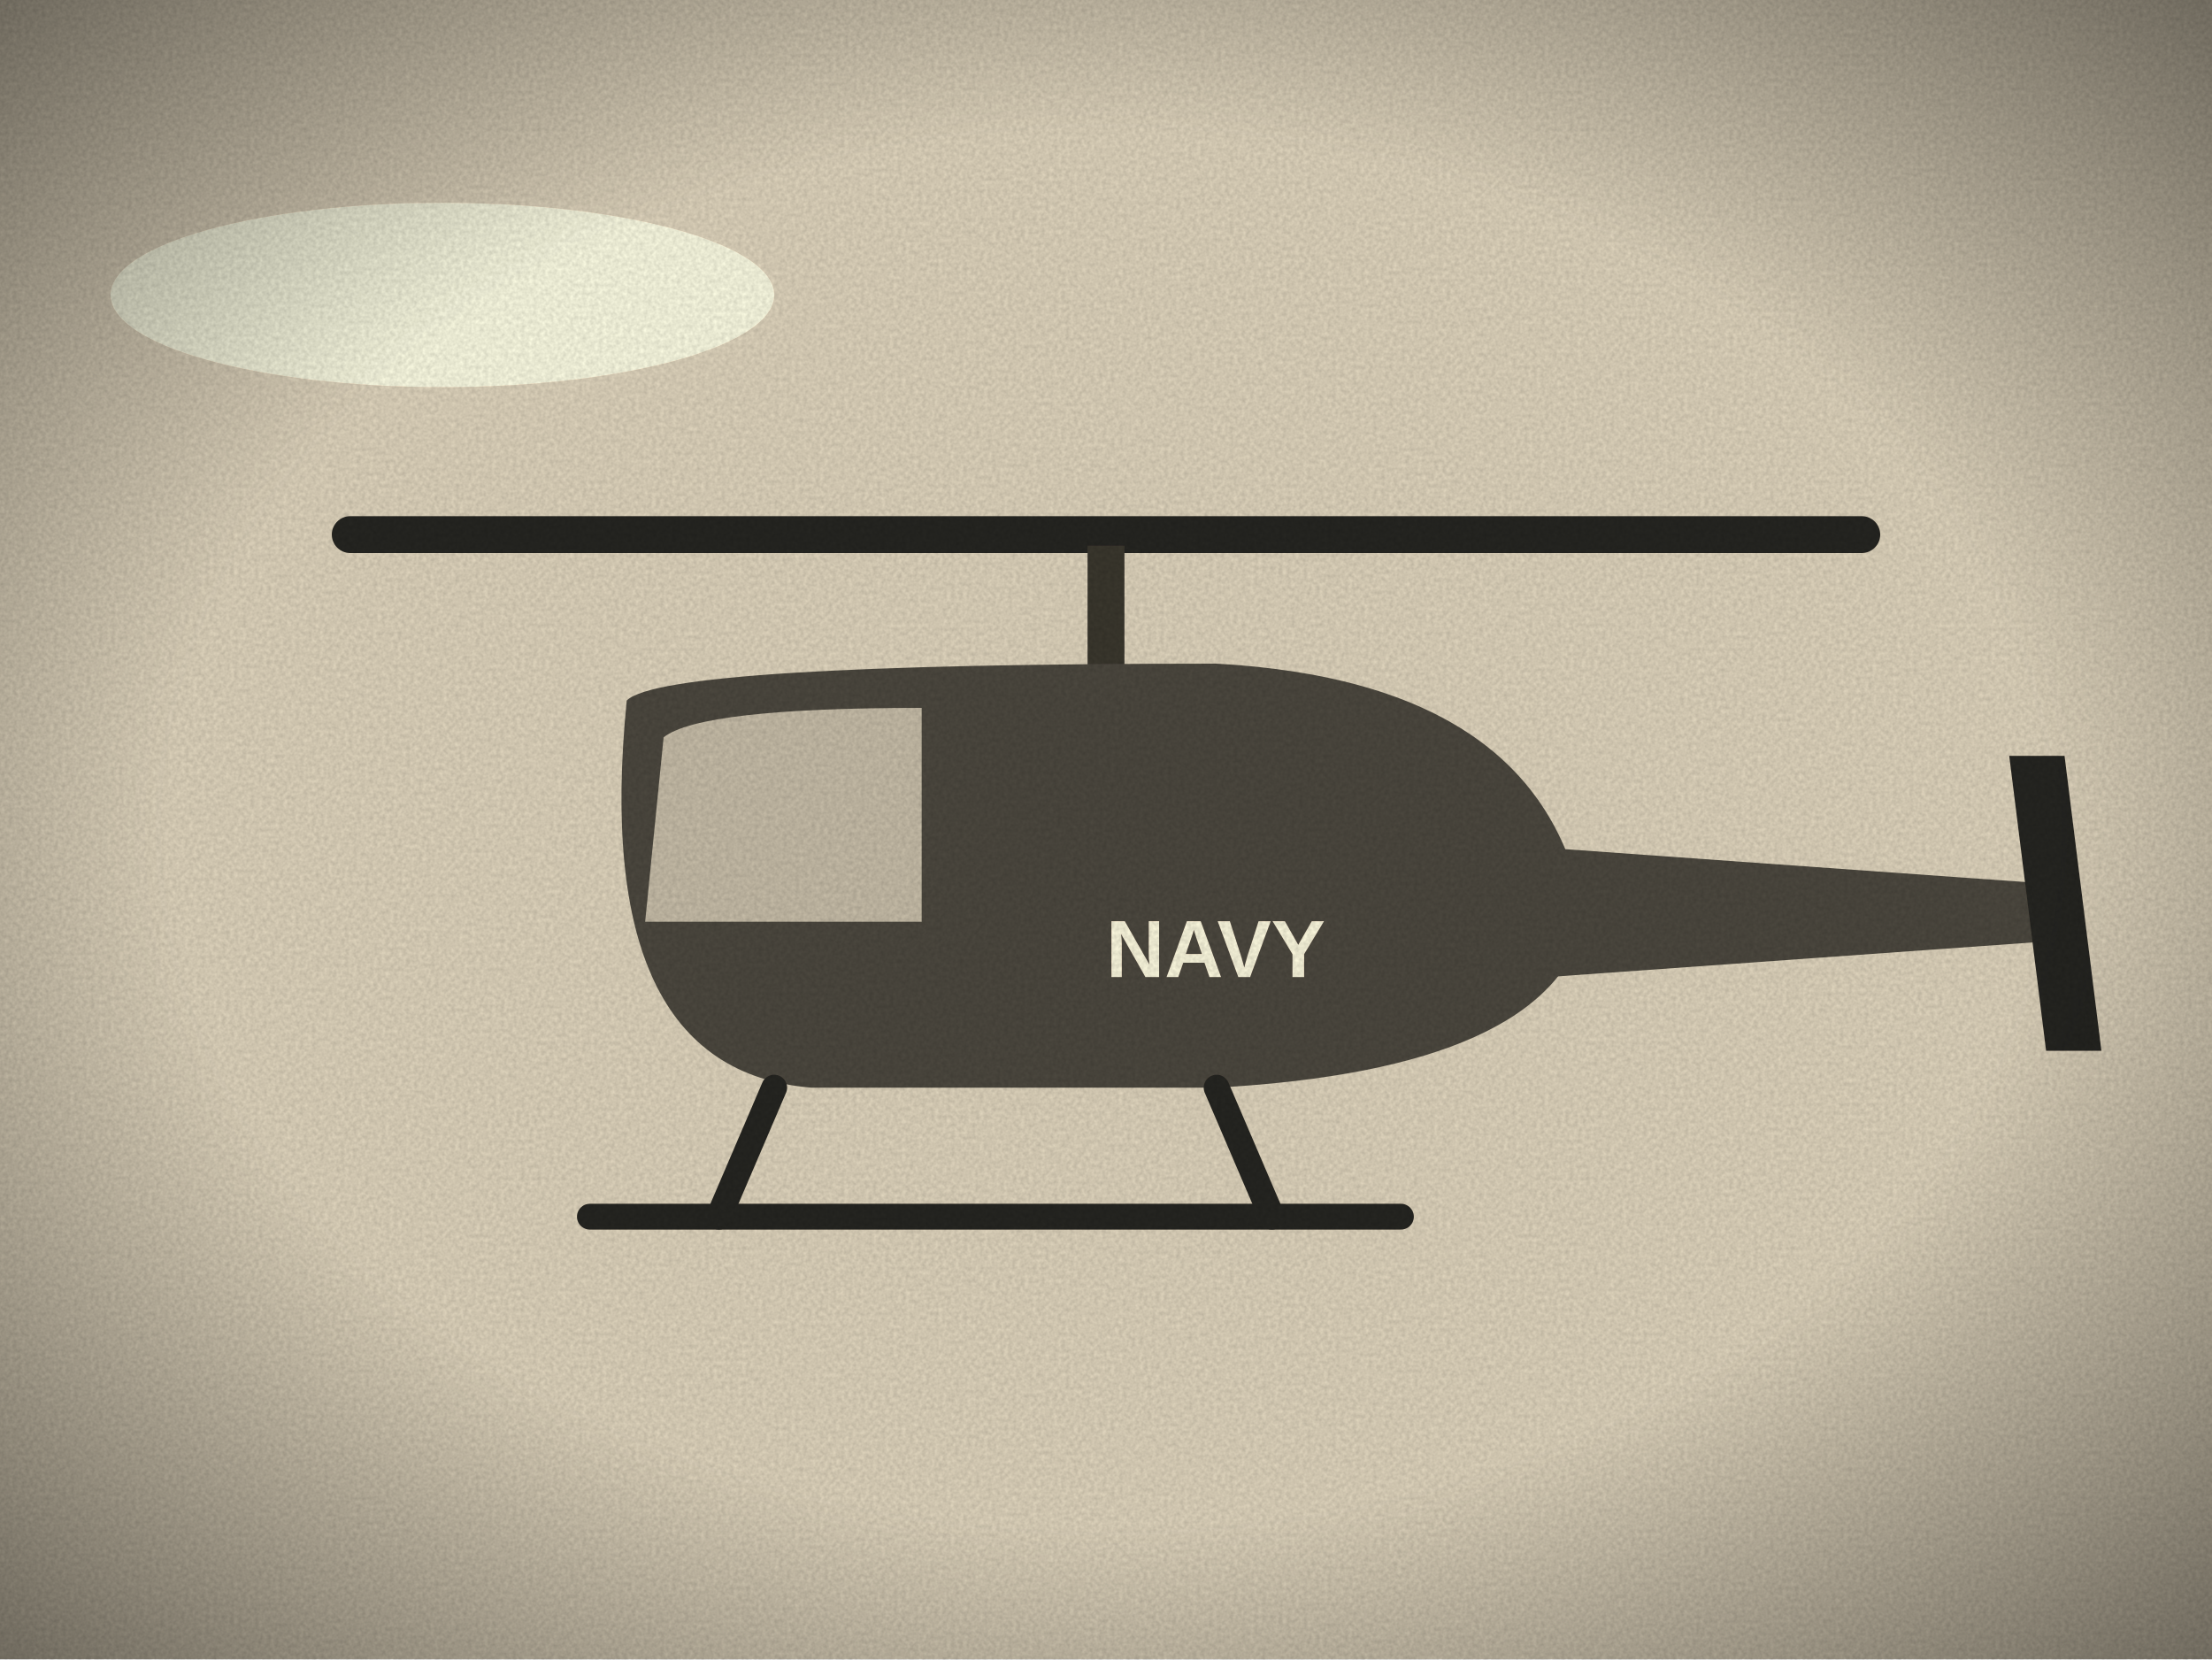
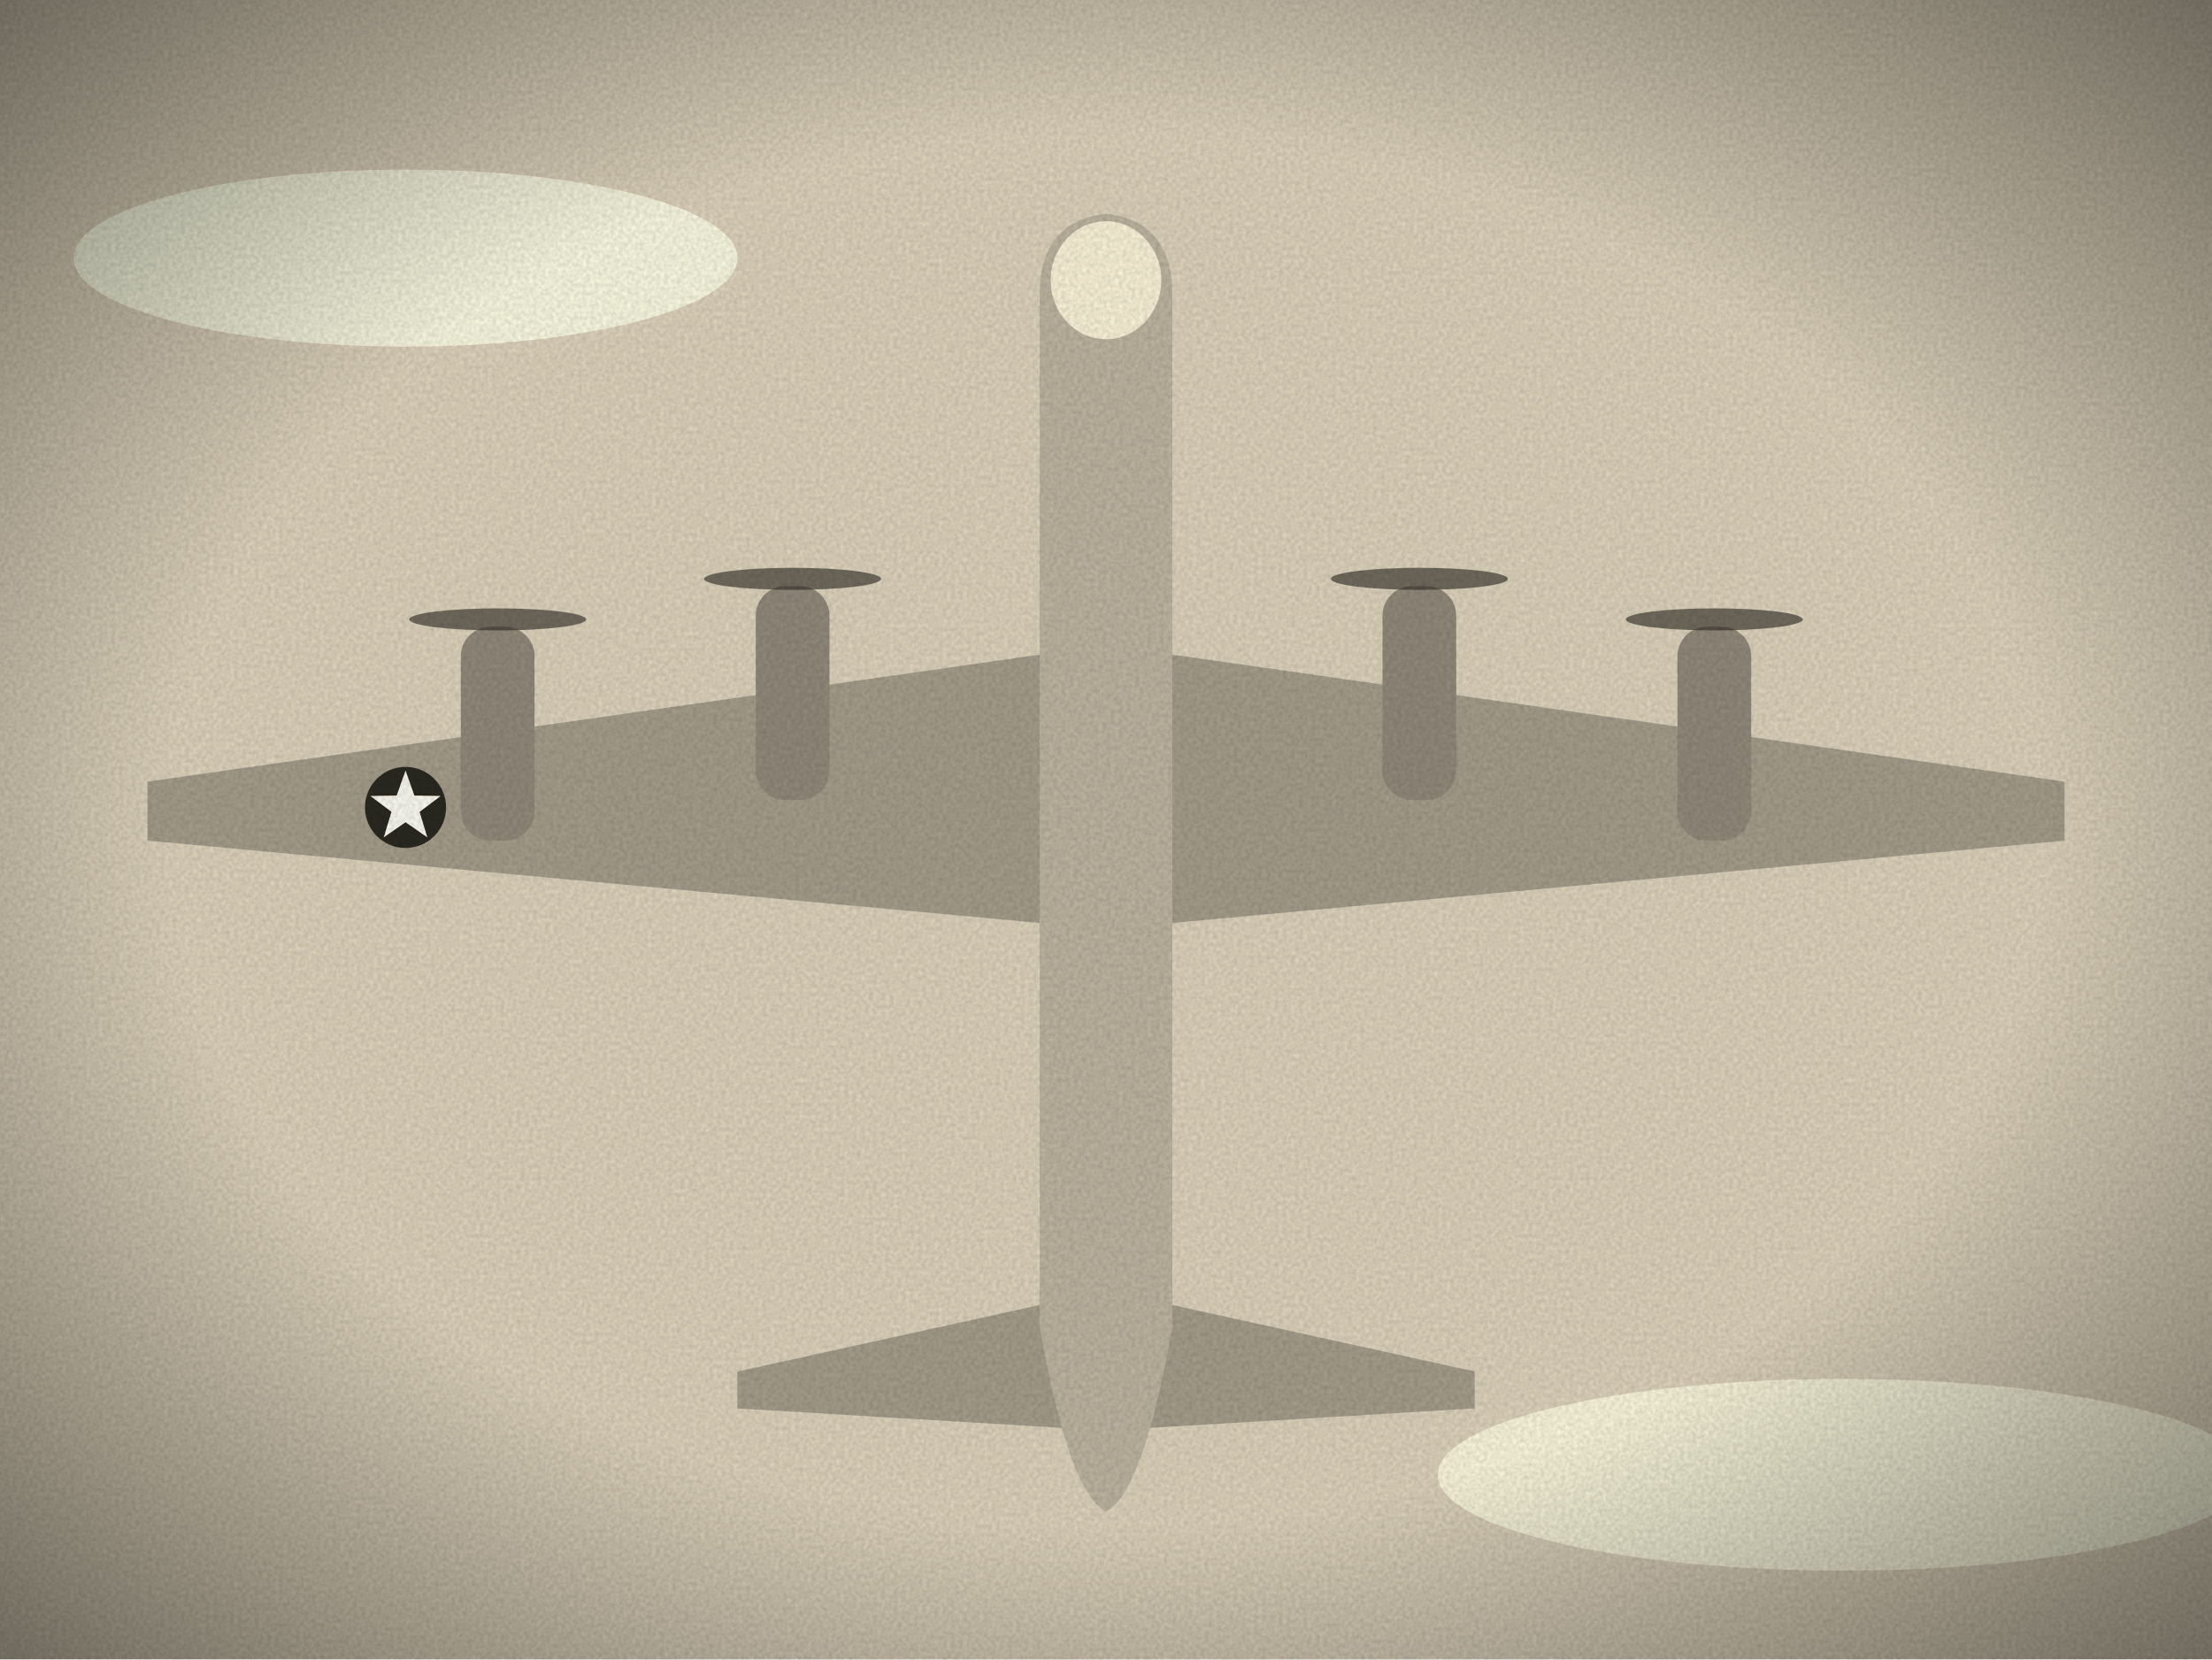
<svg xmlns="http://www.w3.org/2000/svg" viewBox="0 0 600 450">
  <defs>
    <filter id="sepia">
      <feColorMatrix type="matrix" values="0.39 0.77 0.19 0 0  0.35 0.69 0.17 0 0  0.27 0.53 0.13 0 0  0 0 0 1 0" />
    </filter>
    <filter id="grain">
      <feTurbulence type="fractalNoise" baseFrequency="0.9" numOctaves="2" stitchTiles="stitch" />
      <feColorMatrix values="0 0 0 0 0  0 0 0 0 0  0 0 0 0 0  0 0 0 0.18 0" />
    </filter>
    <radialGradient id="vig" cx="50%" cy="50%" r="70%">
      <stop offset="60%" stop-color="#000" stop-opacity="0" />
      <stop offset="100%" stop-color="#000" stop-opacity="0.45" />
    </radialGradient>
  </defs>
  <g filter="url(#sepia)">
    <rect width="600" height="450" fill="#a9cbe0" />
-     <ellipse cx="120" cy="80" rx="90" ry="25" fill="#fff" opacity=".7" />
-     <rect x="90" y="140" width="420" height="10" rx="5" fill="#222" />
-     <rect x="295" y="148" width="10" height="40" fill="#333" />
-     <path d="M170 190 Q180 180 330 180 Q420 185 430 250 Q420 290 330 295 L220 295 Q160 290 170 190Z" fill="#3b4a3a" />
-     <path d="M180 200 Q190 192 250 192 L250 250 L175 250 Z" fill="#9fc1d6" opacity=".9" />
-     <path d="M420 230 L560 240 L560 255 L420 265Z" fill="#3b4a3a" />
-     <path d="M545 205 L560 205 L570 285 L555 285Z" fill="#222" />
-     <g stroke="#222" stroke-width="7" stroke-linecap="round">
-       <path d="M210 295 L195 330 M330 295 L345 330" />
-       <path d="M160 330 L380 330" />
+     <ellipse cx="110" cy="70" rx="90" ry="24" fill="#fff" opacity=".7" />
+     <ellipse cx="500" cy="400" rx="110" ry="26" fill="#fff" opacity=".6" />
+     <path d="M300 175 L40 212 L40 228 L300 252 L560 228 L560 212 Z" fill="#8e9496" />
+     <path d="M300 350 L200 372 L200 382 L300 388 L400 382 L400 372 Z" fill="#8e9496" />
+     <path d="M282 80 Q282 60 300 58 Q318 60 318 80 L318 360 Q310 405 300 410 Q290 405 282 360 Z" fill="#a4aaac" />
+     <ellipse cx="300" cy="76" rx="15" ry="16" fill="#d8e6ee" />
+     <g fill="#7c8284">
+       <rect x="125" y="170" width="20" height="58" rx="8" />
+       <rect x="205" y="159" width="20" height="58" rx="8" />
+       <rect x="375" y="159" width="20" height="58" rx="8" />
+       <rect x="455" y="170" width="20" height="58" rx="8" />
    </g>
-     <text x="300" y="265" font-family="Arial" font-weight="bold" font-size="22" fill="#e8e8e8">NAVY</text>
+     <g fill="#222">
+       <ellipse cx="135" cy="168" rx="24" ry="3" opacity=".6" />
+       <ellipse cx="215" cy="157" rx="24" ry="3" opacity=".6" />
+       <ellipse cx="385" cy="157" rx="24" ry="3" opacity=".6" />
+       <ellipse cx="465" cy="168" rx="24" ry="3" opacity=".6" />
+     </g>
+     <circle cx="110" cy="219" r="11" fill="#223" />
+     <polygon points="110.0,209.0 112.4,215.8 119.5,215.9 113.8,220.2 115.9,227.1 110.0,223.0 104.1,227.1 106.2,220.2 100.5,215.9 107.6,215.8" fill="#fff" />
  </g>
  <rect width="100%" height="100%" filter="url(#grain)" />
  <rect width="100%" height="100%" fill="url(#vig)" />
</svg>
